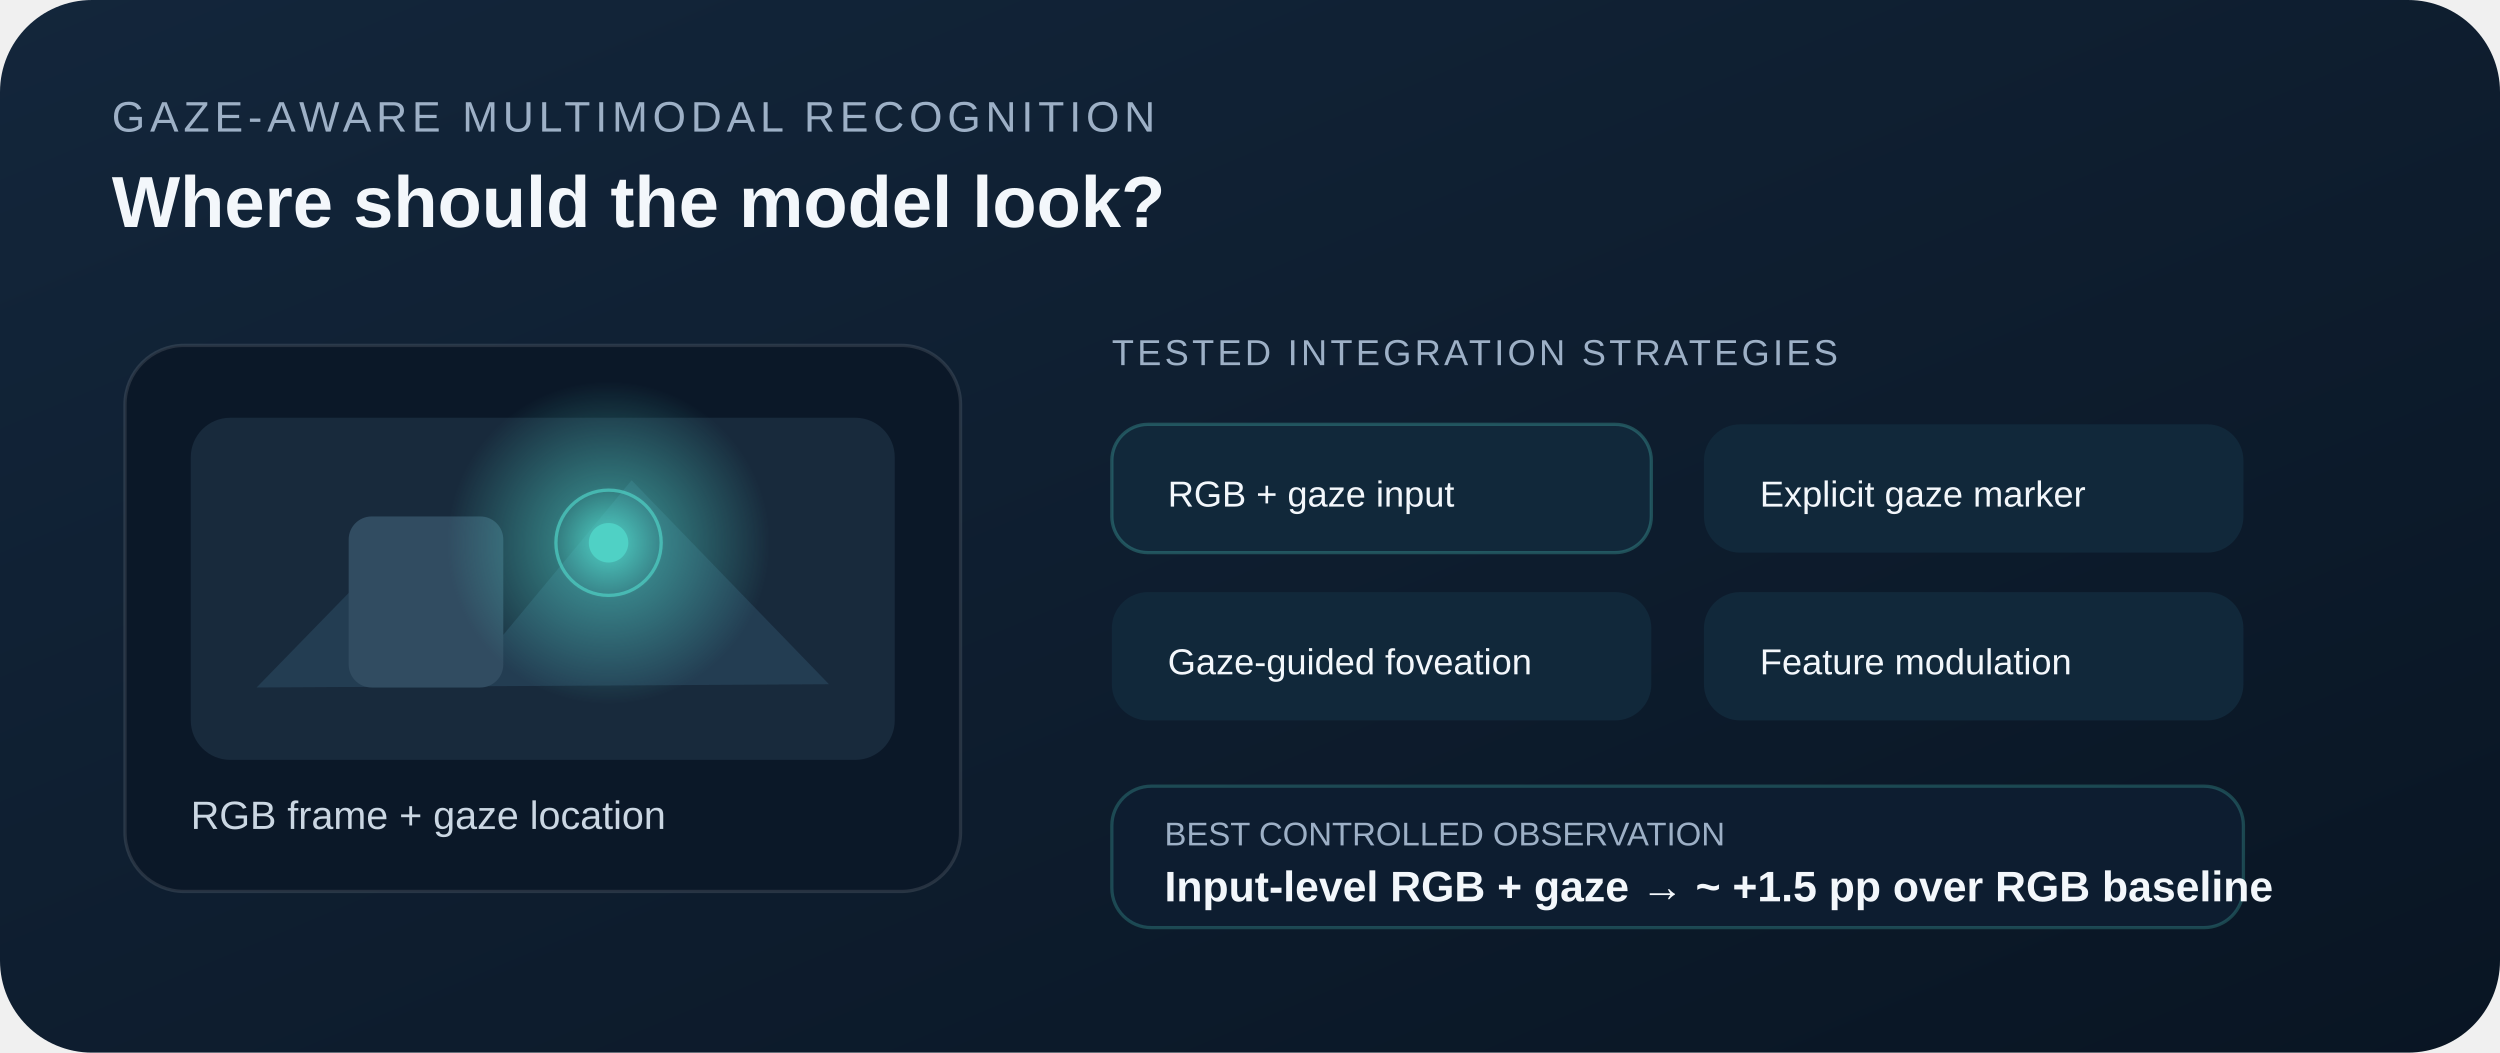
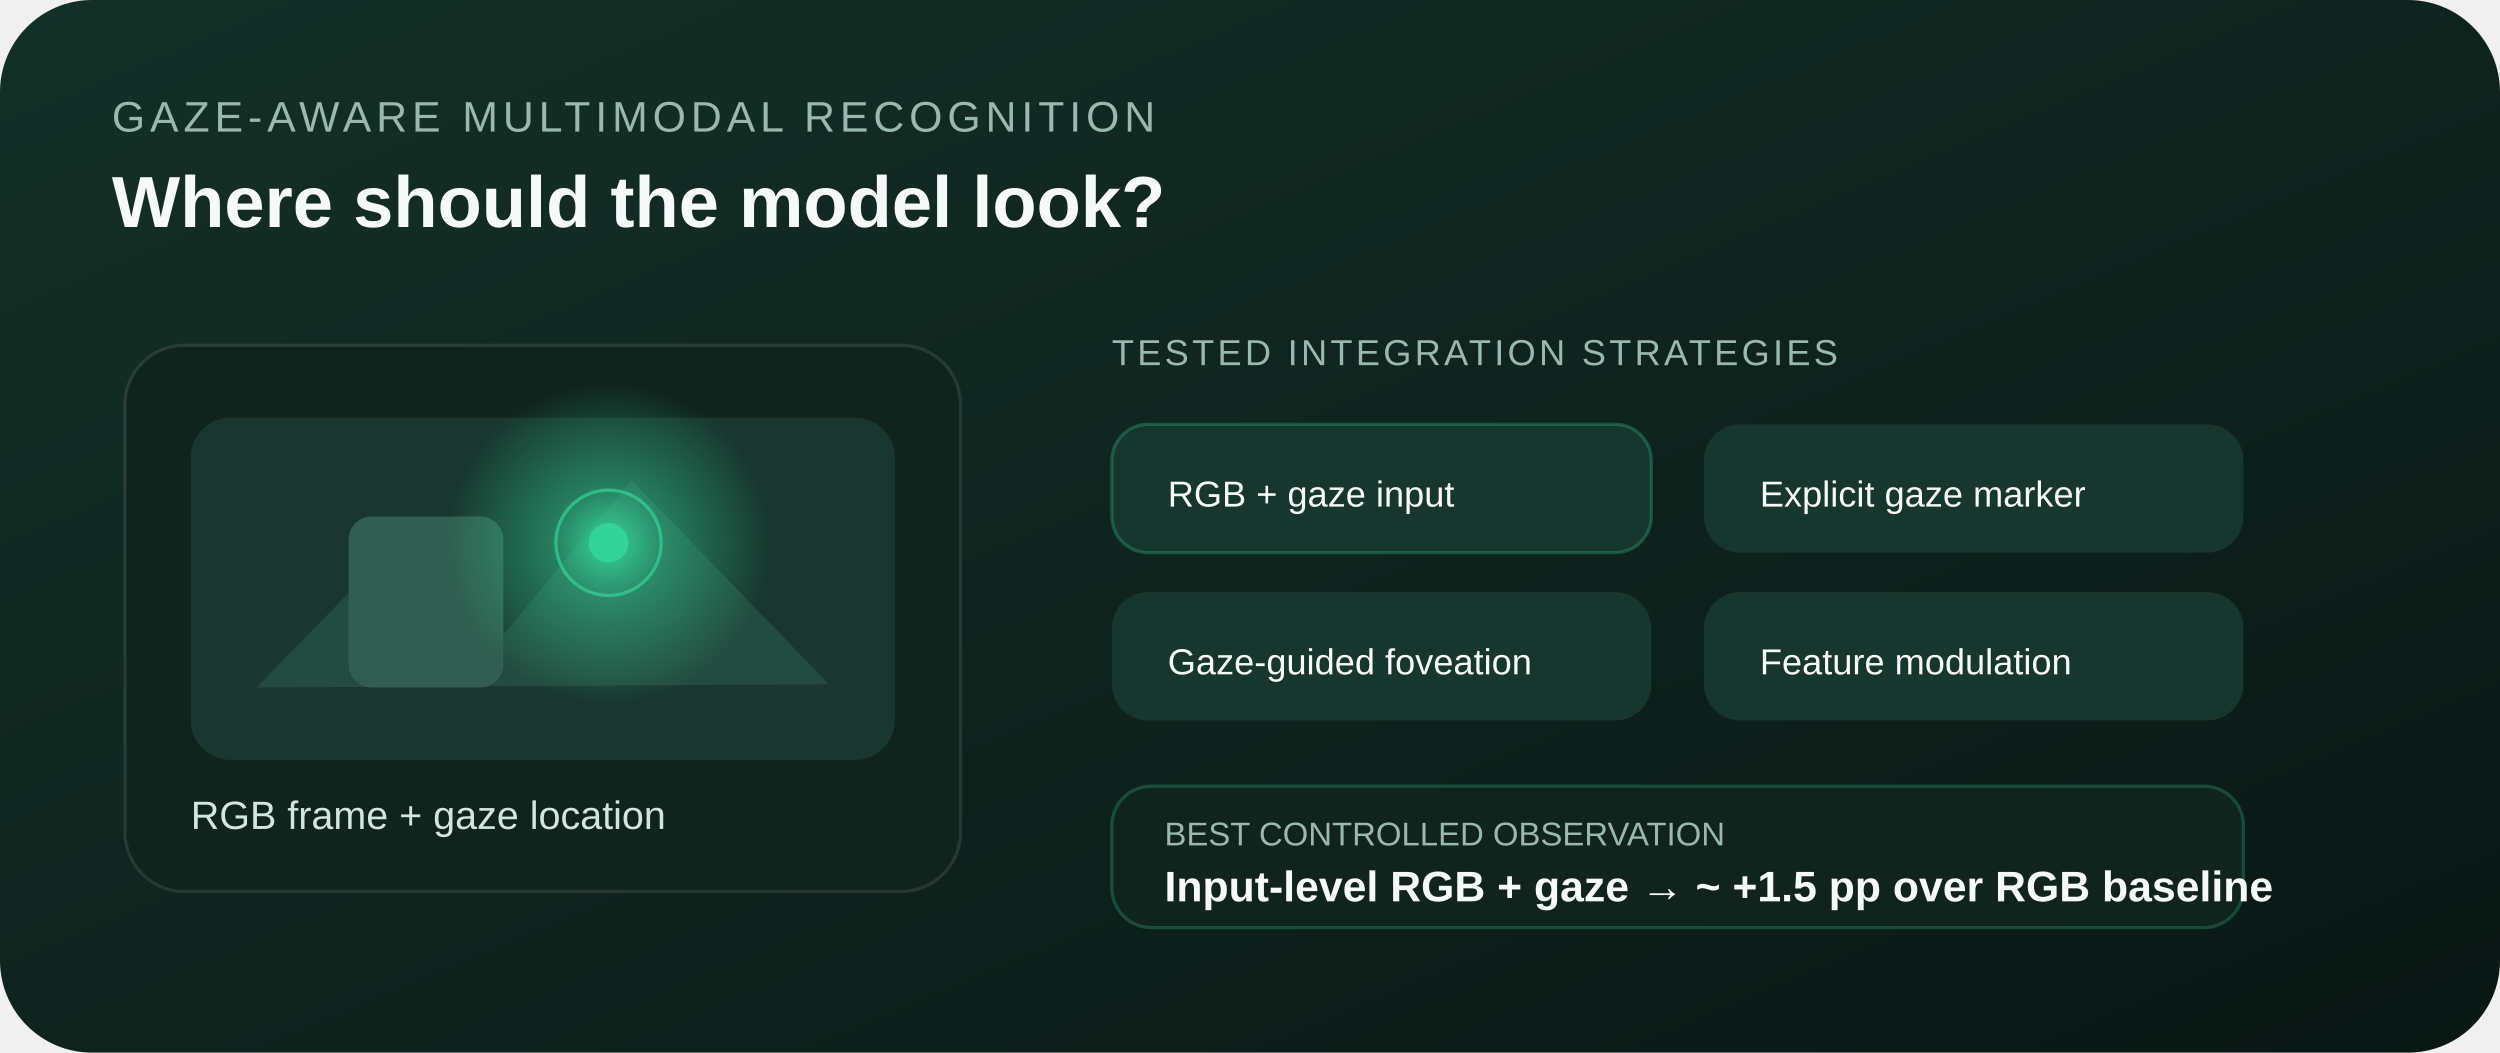
<svg xmlns="http://www.w3.org/2000/svg" viewBox="0 0 760 320" role="img" aria-labelledby="title desc">
  <defs>
    <linearGradient id="bg" x1="0" y1="0" x2="1" y2="1">
-       <stop offset="0" stop-color="#13263b" />
-       <stop offset="1" stop-color="#091523" />
+       <stop offset="0" stop-color="#143027" />
+       <stop offset="1" stop-color="#0a1714" />
    </linearGradient>
    <radialGradient id="gaze">
-       <stop offset="0" stop-color="#4fd1c5" stop-opacity="1" />
-       <stop offset=".35" stop-color="#4fd1c5" stop-opacity=".45" />
-       <stop offset="1" stop-color="#4fd1c5" stop-opacity="0" />
+       <stop offset="0" stop-color="#34d399" stop-opacity="1" />
+       <stop offset=".35" stop-color="#34d399" stop-opacity=".45" />
+       <stop offset="1" stop-color="#34d399" stop-opacity="0" />
    </radialGradient>
  </defs>
  <rect width="760" height="320" rx="28" fill="url(#bg)" />
  <g font-family="Arial, Helvetica, sans-serif">
-     <text x="34" y="40" fill="#9db0c6" font-size="13" letter-spacing="1.5">GAZE-AWARE MULTIMODAL RECOGNITION</text>
-     <text x="34" y="69" fill="#f3f7fb" font-size="22" font-weight="700">Where should the model look?</text>
-     <rect x="38" y="105" width="254" height="166" rx="18" fill="#0b1828" stroke="#ffffff" stroke-opacity=".11" />
-     <rect x="58" y="127" width="214" height="104" rx="12" fill="#182a3c" />
-     <path d="M78 209 L116 170 L153 193 L192 146 L252 208 Z" fill="#233d52" />
-     <rect x="106" y="157" width="47" height="52" rx="7" fill="#314c61" />
+     <text x="34" y="40" fill="#9ab8ac" font-size="13" letter-spacing="1.5">GAZE-AWARE MULTIMODAL RECOGNITION</text>
+     <text x="34" y="69" fill="#f5faf8" font-size="22" font-weight="700">Where should the model look?</text>
+     <rect x="38" y="105" width="254" height="166" rx="18" fill="#10231d" stroke="#ffffff" stroke-opacity=".10" />
+     <rect x="58" y="127" width="214" height="104" rx="12" fill="#19372f" />
+     <path d="M78 209 L116 170 L153 193 L192 146 L252 208 Z" fill="#244b40" />
+     <rect x="106" y="157" width="47" height="52" rx="7" fill="#315e50" />
    <circle cx="185" cy="165" r="49" fill="url(#gaze)" />
-     <circle cx="185" cy="165" r="6" fill="#4fd1c5" />
-     <circle cx="185" cy="165" r="16" fill="none" stroke="#4fd1c5" stroke-opacity=".7" />
-     <text x="58" y="252" fill="#cbd7e3" font-size="12">RGB frame + gaze location</text>
+     <circle cx="185" cy="165" r="6" fill="#34d399" />
+     <circle cx="185" cy="165" r="16" fill="none" stroke="#34d399" stroke-opacity=".7" />
+     <text x="58" y="252" fill="#d3e6de" font-size="12">RGB frame + gaze location</text>
    <g font-size="11">
-       <text x="338" y="111" fill="#9db0c6" letter-spacing="1">TESTED INTEGRATION STRATEGIES</text>
-       <rect x="338" y="129" width="164" height="39" rx="11" fill="#11283a" stroke="#4fd1c5" stroke-opacity=".28" />
-       <text x="355" y="154" fill="#f3f7fb">RGB + gaze input</text>
-       <rect x="518" y="129" width="164" height="39" rx="11" fill="#11283a" />
-       <text x="535" y="154" fill="#f3f7fb">Explicit gaze marker</text>
-       <rect x="338" y="180" width="164" height="39" rx="11" fill="#11283a" />
-       <text x="355" y="205" fill="#f3f7fb">Gaze-guided foveation</text>
-       <rect x="518" y="180" width="164" height="39" rx="11" fill="#11283a" />
-       <text x="535" y="205" fill="#f3f7fb">Feature modulation</text>
+       <text x="338" y="111" fill="#9ab8ac" letter-spacing="1">TESTED INTEGRATION STRATEGIES</text>
+       <rect x="338" y="129" width="164" height="39" rx="11" fill="#17362d" stroke="#34d399" stroke-opacity=".28" />
+       <text x="355" y="154" fill="#f5faf8">RGB + gaze input</text>
+       <rect x="518" y="129" width="164" height="39" rx="11" fill="#17362d" />
+       <text x="535" y="154" fill="#f5faf8">Explicit gaze marker</text>
+       <rect x="338" y="180" width="164" height="39" rx="11" fill="#17362d" />
+       <text x="355" y="205" fill="#f5faf8">Gaze-guided foveation</text>
+       <rect x="518" y="180" width="164" height="39" rx="11" fill="#17362d" />
+       <text x="535" y="205" fill="#f5faf8">Feature modulation</text>
    </g>
-     <rect x="338" y="239" width="344" height="43" rx="12" fill="#0d1d30" stroke="#4fd1c5" stroke-opacity=".25" />
-     <text x="354" y="257" fill="#9db0c6" font-size="10">BEST CONTROLLED OBSERVATION</text>
-     <text x="354" y="274" fill="#f3f7fb" font-size="13" font-weight="700">Input-level RGB + gaze  →  ~ +1.5 pp over RGB baseline</text>
+     <rect x="338" y="239" width="344" height="43" rx="12" fill="#10231d" stroke="#34d399" stroke-opacity=".25" />
+     <text x="354" y="257" fill="#9ab8ac" font-size="10">BEST CONTROLLED OBSERVATION</text>
+     <text x="354" y="274" fill="#f5faf8" font-size="13" font-weight="700">Input-level RGB + gaze  →  ~ +1.5 pp over RGB baseline</text>
  </g>
</svg>
